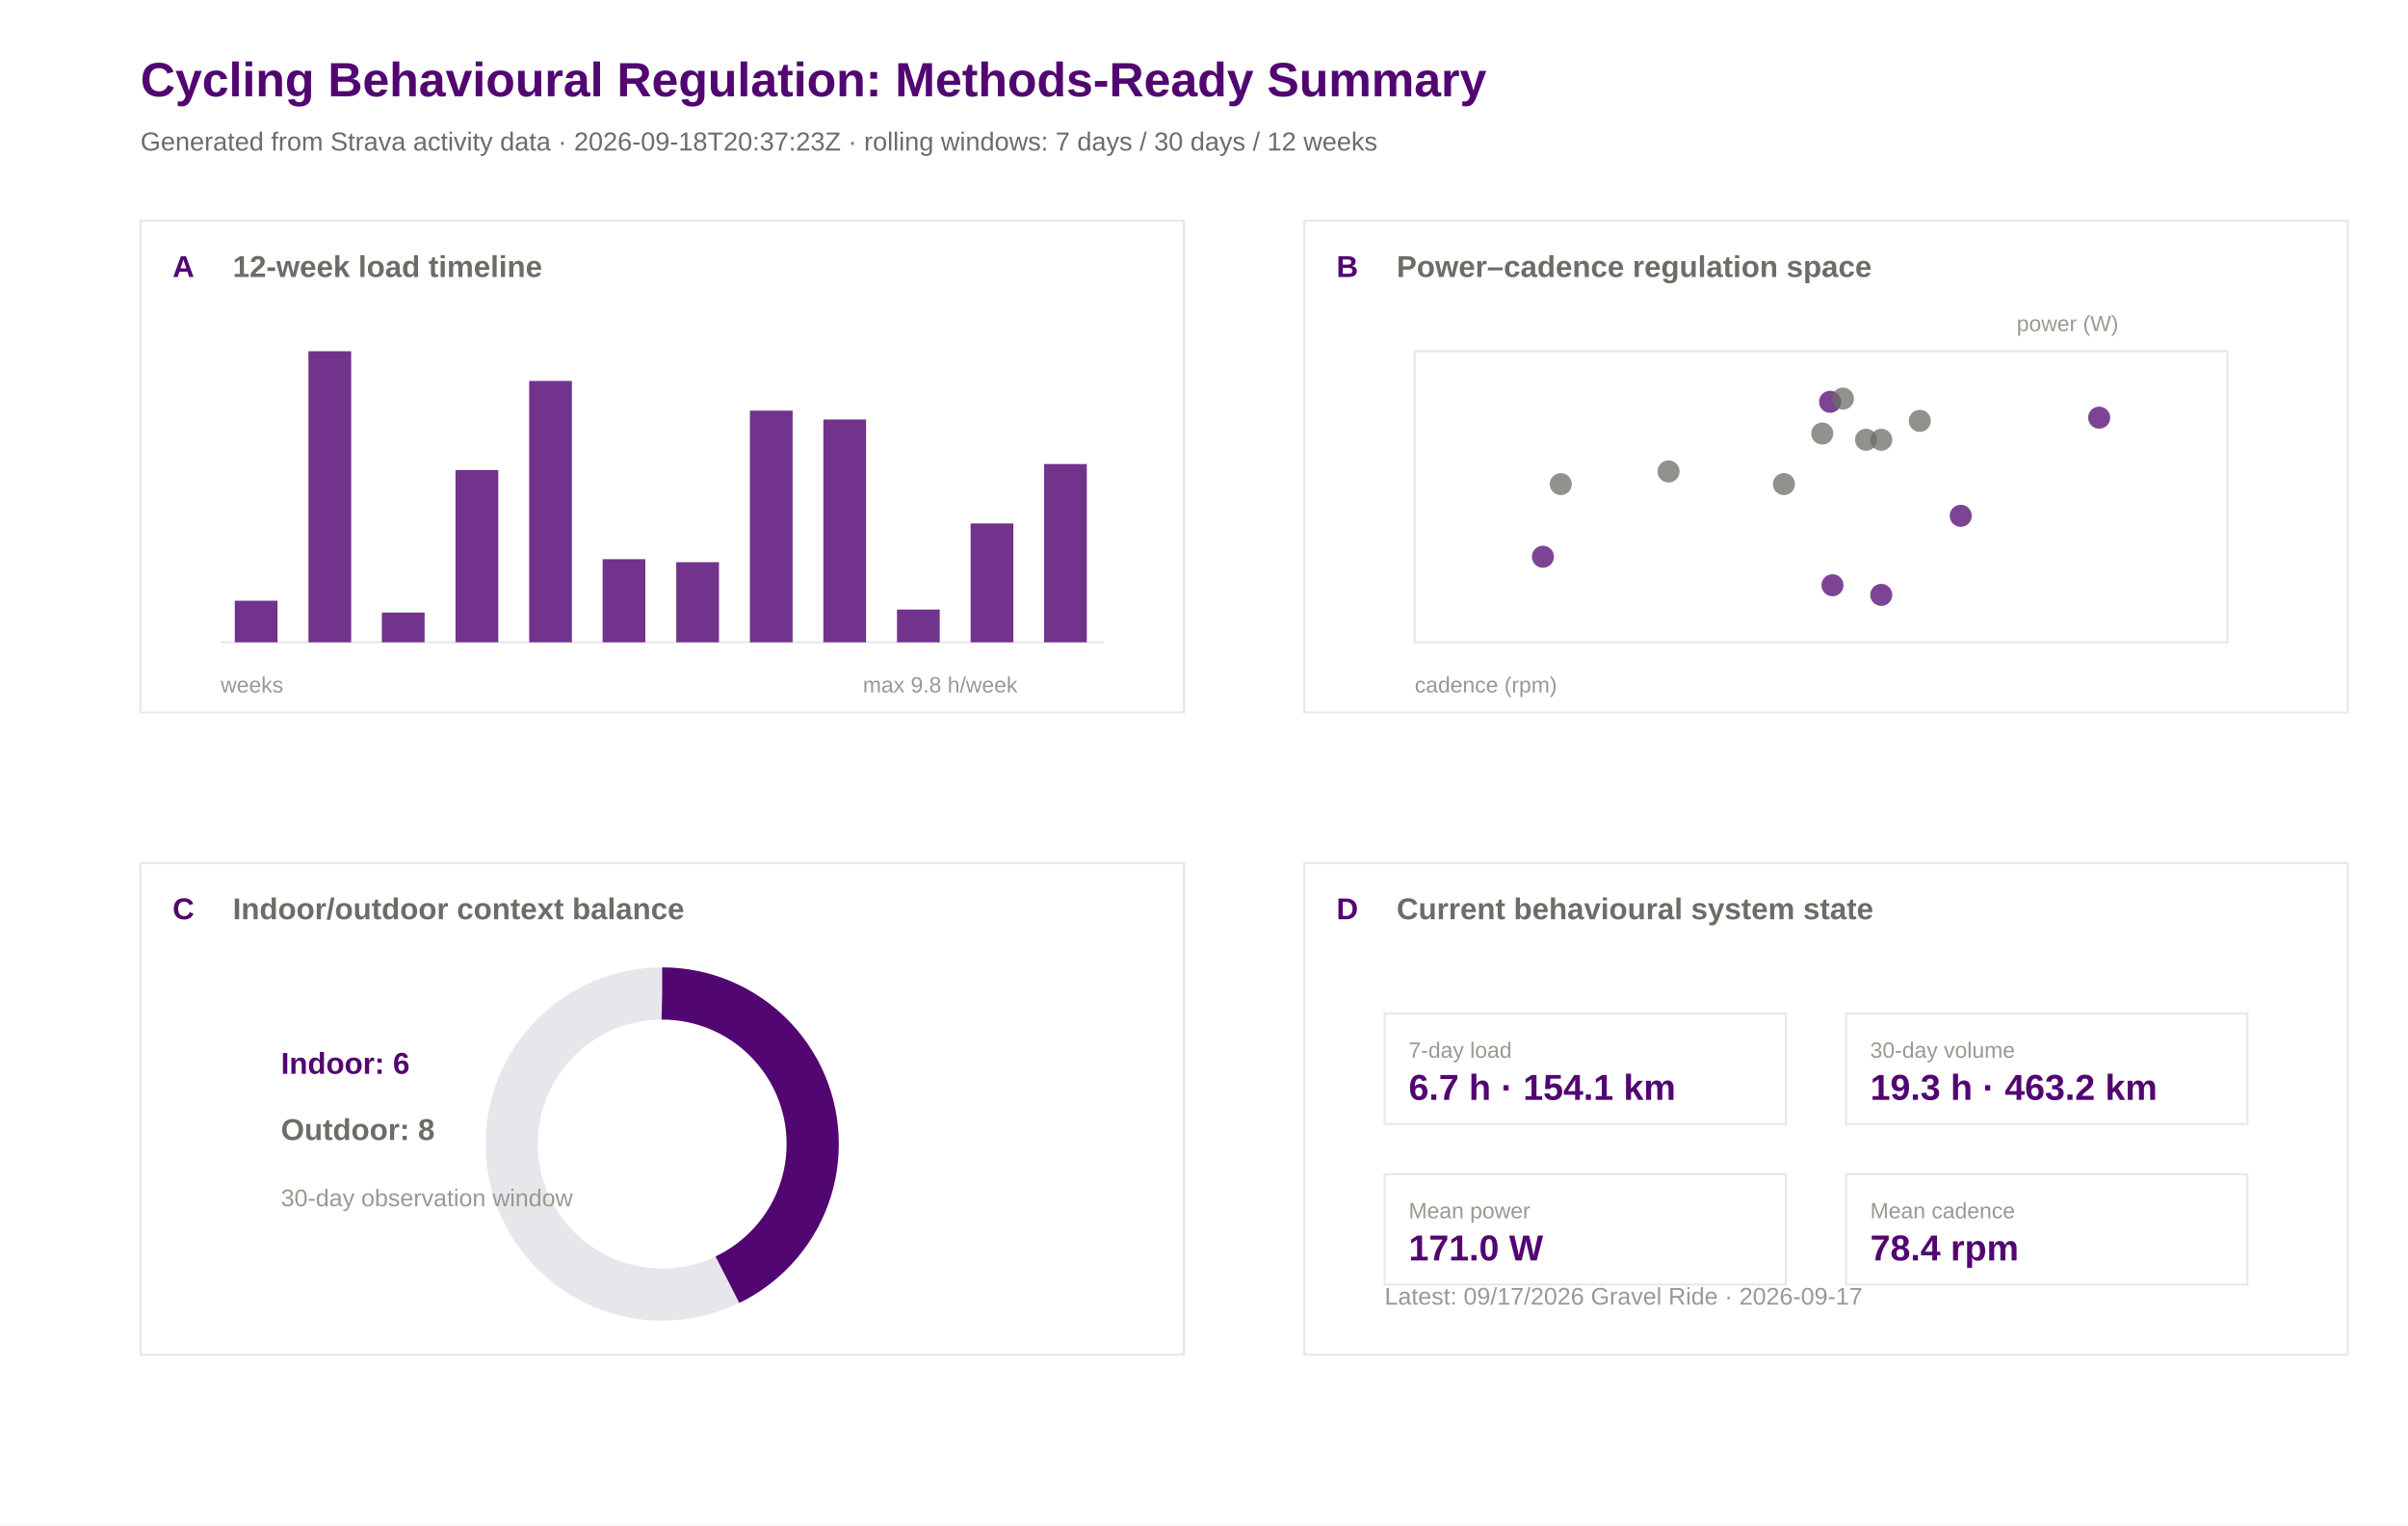
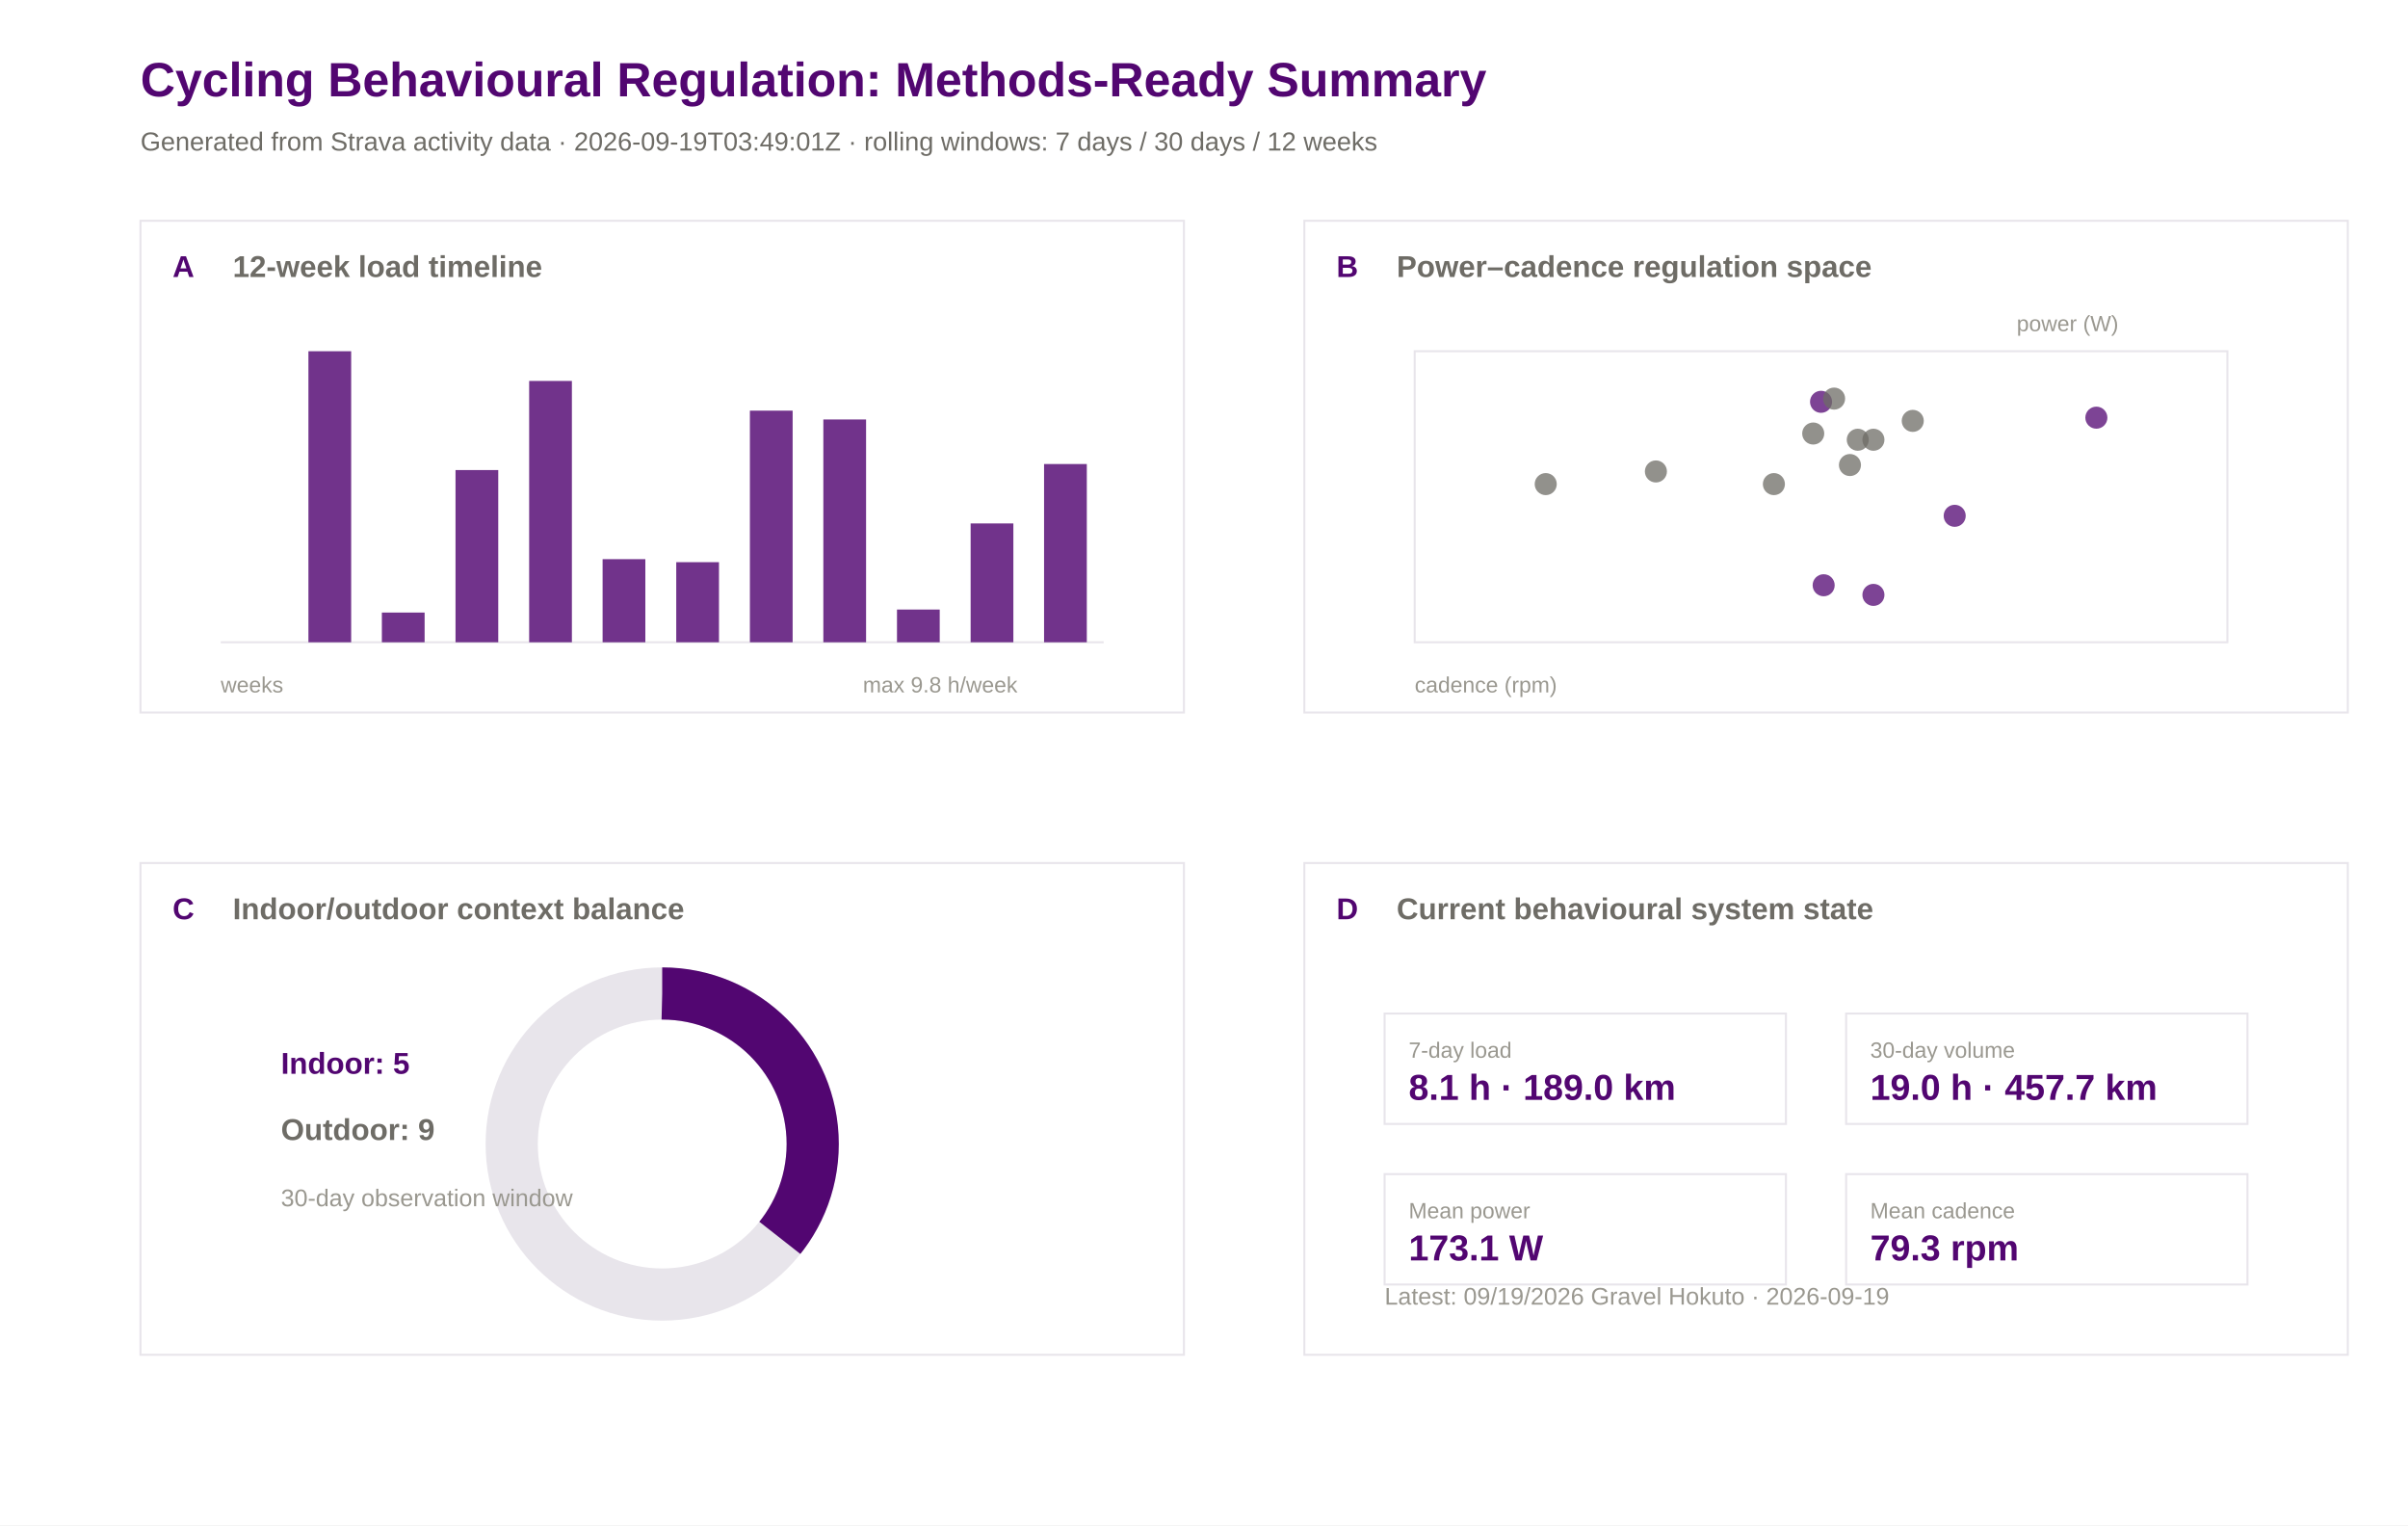
<svg xmlns="http://www.w3.org/2000/svg" width="1200" height="760" viewBox="0 0 1200 760">
  <rect width="100%" height="100%" fill="#ffffff" />
  <text x="70.0" y="48.0" font-family="Arial" font-size="24" font-weight="600" fill="#520671">Cycling Behavioural Regulation: Methods-Ready Summary</text>
-   <text x="70.0" y="75.0" font-family="Arial" font-size="13" font-weight="400" fill="#6e6c66">Generated from Strava activity data · 2026-09-18T20:37:23Z · rolling windows: 7 days / 30 days / 12 weeks</text>
+   <text x="70.0" y="75.0" font-family="Arial" font-size="13" font-weight="400" fill="#6e6c66">Generated from Strava activity data · 2026-09-19T03:49:01Z · rolling windows: 7 days / 30 days / 12 weeks</text>
  <rect x="70" y="110" width="520" height="245" fill="#ffffff" stroke="#e8e5eb" stroke-width="1" />
  <text x="86.0" y="138.0" font-family="Arial" font-size="15" font-weight="600" fill="#520671">A</text>
  <text x="116.0" y="138.0" font-family="Arial" font-size="15" font-weight="600" fill="#6e6c66">12-week load timeline</text>
  <rect x="650" y="110" width="520" height="245" fill="#ffffff" stroke="#e8e5eb" stroke-width="1" />
  <text x="666.0" y="138.0" font-family="Arial" font-size="15" font-weight="600" fill="#520671">B</text>
  <text x="696.0" y="138.0" font-family="Arial" font-size="15" font-weight="600" fill="#6e6c66">Power–cadence regulation space</text>
  <rect x="70" y="430" width="520" height="245" fill="#ffffff" stroke="#e8e5eb" stroke-width="1" />
  <text x="86.0" y="458.0" font-family="Arial" font-size="15" font-weight="600" fill="#520671">C</text>
  <text x="116.0" y="458.0" font-family="Arial" font-size="15" font-weight="600" fill="#6e6c66">Indoor/outdoor context balance</text>
  <rect x="650" y="430" width="520" height="245" fill="#ffffff" stroke="#e8e5eb" stroke-width="1" />
  <text x="666.0" y="458.0" font-family="Arial" font-size="15" font-weight="600" fill="#520671">D</text>
  <text x="696.0" y="458.0" font-family="Arial" font-size="15" font-weight="600" fill="#6e6c66">Current behavioural system state</text>
  <line x1="110" y1="320" x2="550" y2="320" stroke="#e8e5eb" />
-   <rect x="117.0" y="299.3" width="21.3" height="20.7" fill="#520671" opacity="0.82" />
+   <rect x="117.0" y="320.0" width="21.3" height="0.0" fill="#520671" opacity="0.82" />
  <rect x="153.7" y="175.0" width="21.3" height="145.0" fill="#520671" opacity="0.82" />
  <rect x="190.3" y="305.2" width="21.3" height="14.8" fill="#520671" opacity="0.82" />
  <rect x="227.0" y="234.2" width="21.3" height="85.8" fill="#520671" opacity="0.82" />
  <rect x="263.7" y="189.8" width="21.3" height="130.2" fill="#520671" opacity="0.82" />
  <rect x="300.3" y="278.6" width="21.3" height="41.4" fill="#520671" opacity="0.82" />
  <rect x="337.0" y="280.1" width="21.3" height="39.9" fill="#520671" opacity="0.82" />
  <rect x="373.7" y="204.6" width="21.3" height="115.4" fill="#520671" opacity="0.82" />
  <rect x="410.3" y="209.0" width="21.3" height="111.0" fill="#520671" opacity="0.82" />
  <rect x="447.0" y="303.7" width="21.3" height="16.3" fill="#520671" opacity="0.82" />
  <rect x="483.7" y="260.8" width="21.3" height="59.2" fill="#520671" opacity="0.82" />
  <rect x="520.3" y="231.2" width="21.3" height="88.8" fill="#520671" opacity="0.82" />
  <text x="110.0" y="345.0" font-family="Arial" font-size="11" font-weight="400" fill="#9a9890">weeks</text>
  <text x="430.0" y="345.0" font-family="Arial" font-size="11" font-weight="400" fill="#9a9890">max 9.8 h/week</text>
  <rect x="705" y="175" width="405" height="145" fill="#ffffff" stroke="#e8e5eb" />
-   <circle cx="768.9" cy="277.4" r="5.5" fill="#520671" opacity="0.75" />
-   <circle cx="912.0" cy="200.2" r="5.5" fill="#520671" opacity="0.75" />
-   <circle cx="908.1" cy="216.0" r="5.5" fill="#6e6c66" opacity="0.75" />
-   <circle cx="831.5" cy="234.9" r="5.5" fill="#6e6c66" opacity="0.75" />
-   <circle cx="918.4" cy="198.6" r="5.5" fill="#6e6c66" opacity="0.75" />
-   <circle cx="977.1" cy="257.0" r="5.5" fill="#520671" opacity="0.75" />
-   <circle cx="913.2" cy="291.6" r="5.5" fill="#520671" opacity="0.75" />
-   <circle cx="929.9" cy="219.1" r="5.5" fill="#6e6c66" opacity="0.75" />
-   <circle cx="956.7" cy="209.7" r="5.5" fill="#6e6c66" opacity="0.75" />
-   <circle cx="937.5" cy="296.4" r="5.5" fill="#520671" opacity="0.75" />
-   <circle cx="777.8" cy="241.2" r="5.5" fill="#6e6c66" opacity="0.75" />
-   <circle cx="889.0" cy="241.2" r="5.5" fill="#6e6c66" opacity="0.75" />
-   <circle cx="1046.1" cy="208.1" r="5.5" fill="#520671" opacity="0.75" />
-   <circle cx="937.5" cy="219.1" r="5.5" fill="#6e6c66" opacity="0.75" />
+   <circle cx="907.5" cy="200.2" r="5.5" fill="#520671" opacity="0.75" />
+   <circle cx="903.6" cy="216.0" r="5.5" fill="#6e6c66" opacity="0.75" />
+   <circle cx="825.2" cy="234.9" r="5.5" fill="#6e6c66" opacity="0.75" />
+   <circle cx="914.0" cy="198.6" r="5.5" fill="#6e6c66" opacity="0.75" />
+   <circle cx="974.1" cy="257.0" r="5.5" fill="#520671" opacity="0.75" />
+   <circle cx="908.8" cy="291.6" r="5.5" fill="#520671" opacity="0.75" />
+   <circle cx="925.8" cy="219.1" r="5.5" fill="#6e6c66" opacity="0.75" />
+   <circle cx="953.2" cy="209.7" r="5.5" fill="#6e6c66" opacity="0.75" />
+   <circle cx="933.6" cy="296.4" r="5.5" fill="#520671" opacity="0.75" />
+   <circle cx="770.3" cy="241.2" r="5.5" fill="#6e6c66" opacity="0.75" />
+   <circle cx="884.0" cy="241.2" r="5.5" fill="#6e6c66" opacity="0.75" />
+   <circle cx="1044.7" cy="208.1" r="5.5" fill="#520671" opacity="0.75" />
+   <circle cx="933.6" cy="219.1" r="5.5" fill="#6e6c66" opacity="0.75" />
+   <circle cx="921.9" cy="231.7" r="5.5" fill="#6e6c66" opacity="0.75" />
  <text x="705.0" y="345.0" font-family="Arial" font-size="11" font-weight="400" fill="#9a9890">cadence (rpm)</text>
  <text x="1005.0" y="165.0" font-family="Arial" font-size="11" font-weight="400" fill="#9a9890">power (W)</text>
  <circle cx="330" cy="570" r="75" fill="none" stroke="#e8e5eb" stroke-width="26" />
-   <circle cx="330" cy="570" r="75" fill="none" stroke="#520671" stroke-width="26" stroke-dasharray="202.0 471.2" transform="rotate(-90 330 570)" />
-   <text x="140.0" y="535.0" font-family="Arial" font-size="15" font-weight="600" fill="#520671">Indoor: 6</text>
-   <text x="140.0" y="568.0" font-family="Arial" font-size="15" font-weight="600" fill="#6e6c66">Outdoor: 8</text>
+   <circle cx="330" cy="570" r="75" fill="none" stroke="#520671" stroke-width="26" stroke-dasharray="168.3 471.2" transform="rotate(-90 330 570)" />
+   <text x="140.0" y="535.0" font-family="Arial" font-size="15" font-weight="600" fill="#520671">Indoor: 5</text>
+   <text x="140.0" y="568.0" font-family="Arial" font-size="15" font-weight="600" fill="#6e6c66">Outdoor: 9</text>
  <text x="140.0" y="601.0" font-family="Arial" font-size="12" font-weight="400" fill="#9a9890">30-day observation window</text>
  <rect x="690" y="505" width="200" height="55" fill="#ffffff" stroke="#e8e5eb" />
  <text x="702.0" y="527.0" font-family="Arial" font-size="11" font-weight="500" fill="#9a9890">7-day load</text>
-   <text x="702.0" y="548.0" font-family="Arial" font-size="18" font-weight="600" fill="#520671">6.7 h · 154.1 km</text>
+   <text x="702.0" y="548.0" font-family="Arial" font-size="18" font-weight="600" fill="#520671">8.1 h · 189.0 km</text>
  <rect x="920" y="505" width="200" height="55" fill="#ffffff" stroke="#e8e5eb" />
  <text x="932.0" y="527.0" font-family="Arial" font-size="11" font-weight="500" fill="#9a9890">30-day volume</text>
-   <text x="932.0" y="548.0" font-family="Arial" font-size="18" font-weight="600" fill="#520671">19.3 h · 463.2 km</text>
+   <text x="932.0" y="548.0" font-family="Arial" font-size="18" font-weight="600" fill="#520671">19.0 h · 457.7 km</text>
  <rect x="690" y="585" width="200" height="55" fill="#ffffff" stroke="#e8e5eb" />
  <text x="702.0" y="607.0" font-family="Arial" font-size="11" font-weight="500" fill="#9a9890">Mean power</text>
-   <text x="702.0" y="628.0" font-family="Arial" font-size="18" font-weight="600" fill="#520671">171.0 W</text>
+   <text x="702.0" y="628.0" font-family="Arial" font-size="18" font-weight="600" fill="#520671">173.1 W</text>
  <rect x="920" y="585" width="200" height="55" fill="#ffffff" stroke="#e8e5eb" />
  <text x="932.0" y="607.0" font-family="Arial" font-size="11" font-weight="500" fill="#9a9890">Mean cadence</text>
-   <text x="932.0" y="628.0" font-family="Arial" font-size="18" font-weight="600" fill="#520671">78.4 rpm</text>
-   <text x="690.0" y="650.0" font-family="Arial" font-size="12" font-weight="400" fill="#9a9890">Latest: 09/17/2026 Gravel Ride · 2026-09-17</text>
+   <text x="932.0" y="628.0" font-family="Arial" font-size="18" font-weight="600" fill="#520671">79.3 rpm</text>
+   <text x="690.0" y="650.0" font-family="Arial" font-size="12" font-weight="400" fill="#9a9890">Latest: 09/19/2026 Gravel Hokuto · 2026-09-19</text>
</svg>
